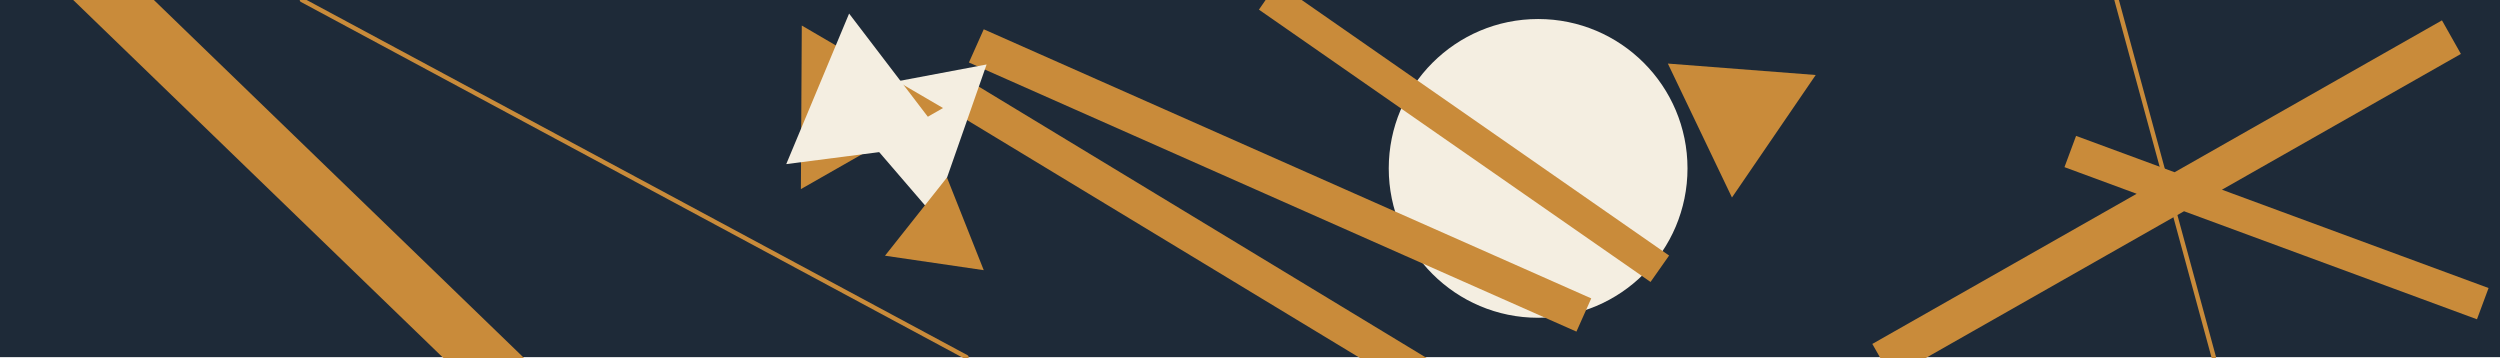
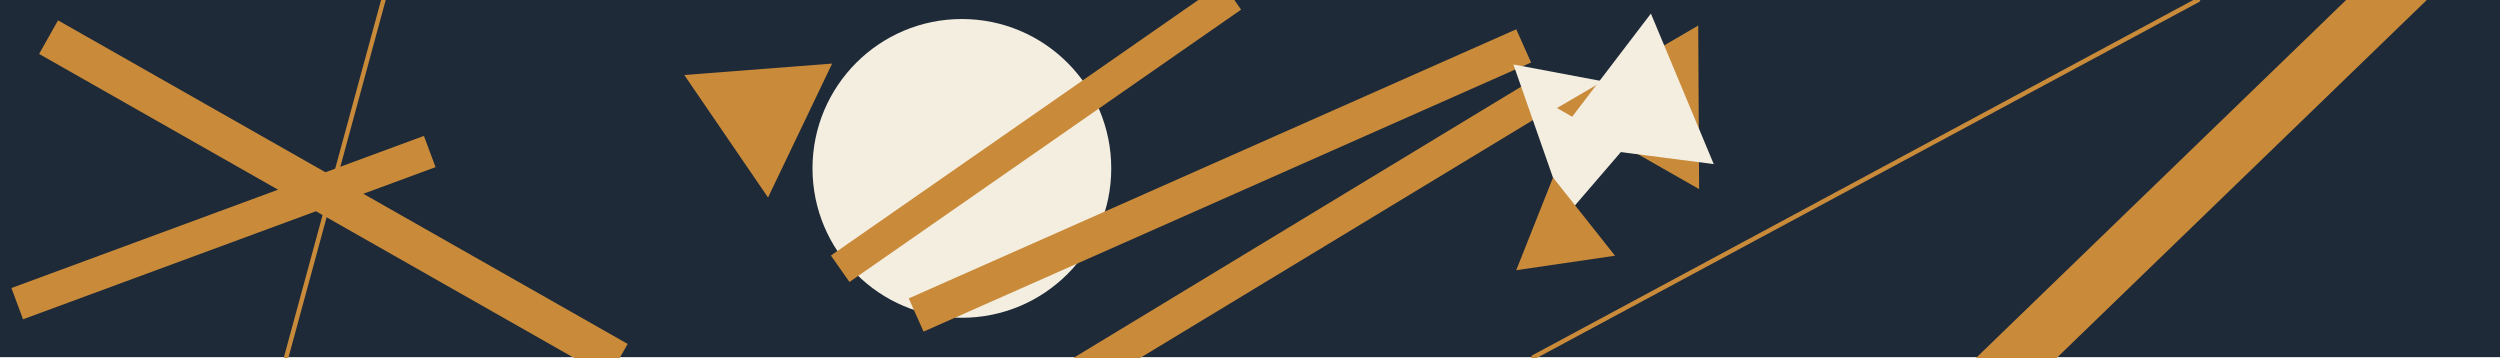
<svg xmlns="http://www.w3.org/2000/svg" viewBox="0 0 1400 200" width="1400" height="200">
  <path fill="#1E2A38" d="M0 0h1400v200h-1400z" />
-   <path fill="#F4EEE1" d="M777.7 94.3a83.6 83.6 0 1 0 167.3 0a83.6 83.6 0 1 0 -167.3 0z" />
-   <path fill="#C98B3A" d="M44.5 -40.3 306.4 213 284.6 235.6 22.7 -17.7zM550.9 16.4 891.1 167.1 882.8 185.7 542.6 35zM541.5 44.5 807.4 205.6 797.3 222.1 531.4 61.1zM1048.5 192.6 1367.5 11.4 1378.1 30.2 1059.2 211.4zM1162.6 76.1 1393.6 161.3 1387.1 178.8 1156.1 93.6zM715.3 -9.5 934.7 143.1 924.3 157.9 705 5.4z" />
-   <path fill="#F4EEE1" d="M464.4 52.7 552.5 36.1 522.9 120.7z" />
-   <path fill="#C98B3A" d="M934 35.6 1016.8 42 969.9 110.6zM530.3 99.4 550.9 151.3 495.6 143.2zM448.5 105.9 449 14.3 528.1 60.5z" />
-   <path fill="#F4EEE1" d="M475.5 7.6 530.9 80.2 440.3 91.9z" />
-   <path fill="none" stroke="#C98B3A" stroke-width="2.5" stroke-linecap="round" stroke-linejoin="round" d="M1185.3 0 1239.7 200M169.1 0 541.2 200" />
+   <path fill="#F4EEE1" d="M455 94.3a83.6 83.6 0 1 0 167.3 0a83.6 83.6 0 1 0 -167.3 0z" />
+   <path fill="#C98B3A" d="M1355.5 -40.3 1093.6 213 1115.4 235.6 1377.3 -17.7zM849.1 16.4 508.9 167.1 517.2 185.7 857.4 35zM858.5 44.5 592.6 205.6 602.7 222.1 868.6 61.1zM351.5 192.6 32.5 11.4 21.9 30.2 340.8 211.4zM237.4 76.1 6.4 161.3 12.9 178.8 243.9 93.6zM684.7 -9.5 465.3 143.1 475.7 157.9 695 5.4z" />
+   <path fill="#F4EEE1" d="M935.6 52.7 847.5 36.1 877.1 120.7z" />
+   <path fill="#C98B3A" d="M466 35.6 383.2 42 430.1 110.6zM869.7 99.4 849.1 151.3 904.4 143.2zM951.5 105.9 951 14.3 871.9 60.5z" />
+   <path fill="#F4EEE1" d="M924.5 7.6 869.1 80.2 959.7 91.9z" />
+   <path fill="none" stroke="#C98B3A" stroke-width="2.5" stroke-linecap="round" stroke-linejoin="round" d="M214.7 0 160.3 200M1230.9 0 858.8 200" />
</svg>
